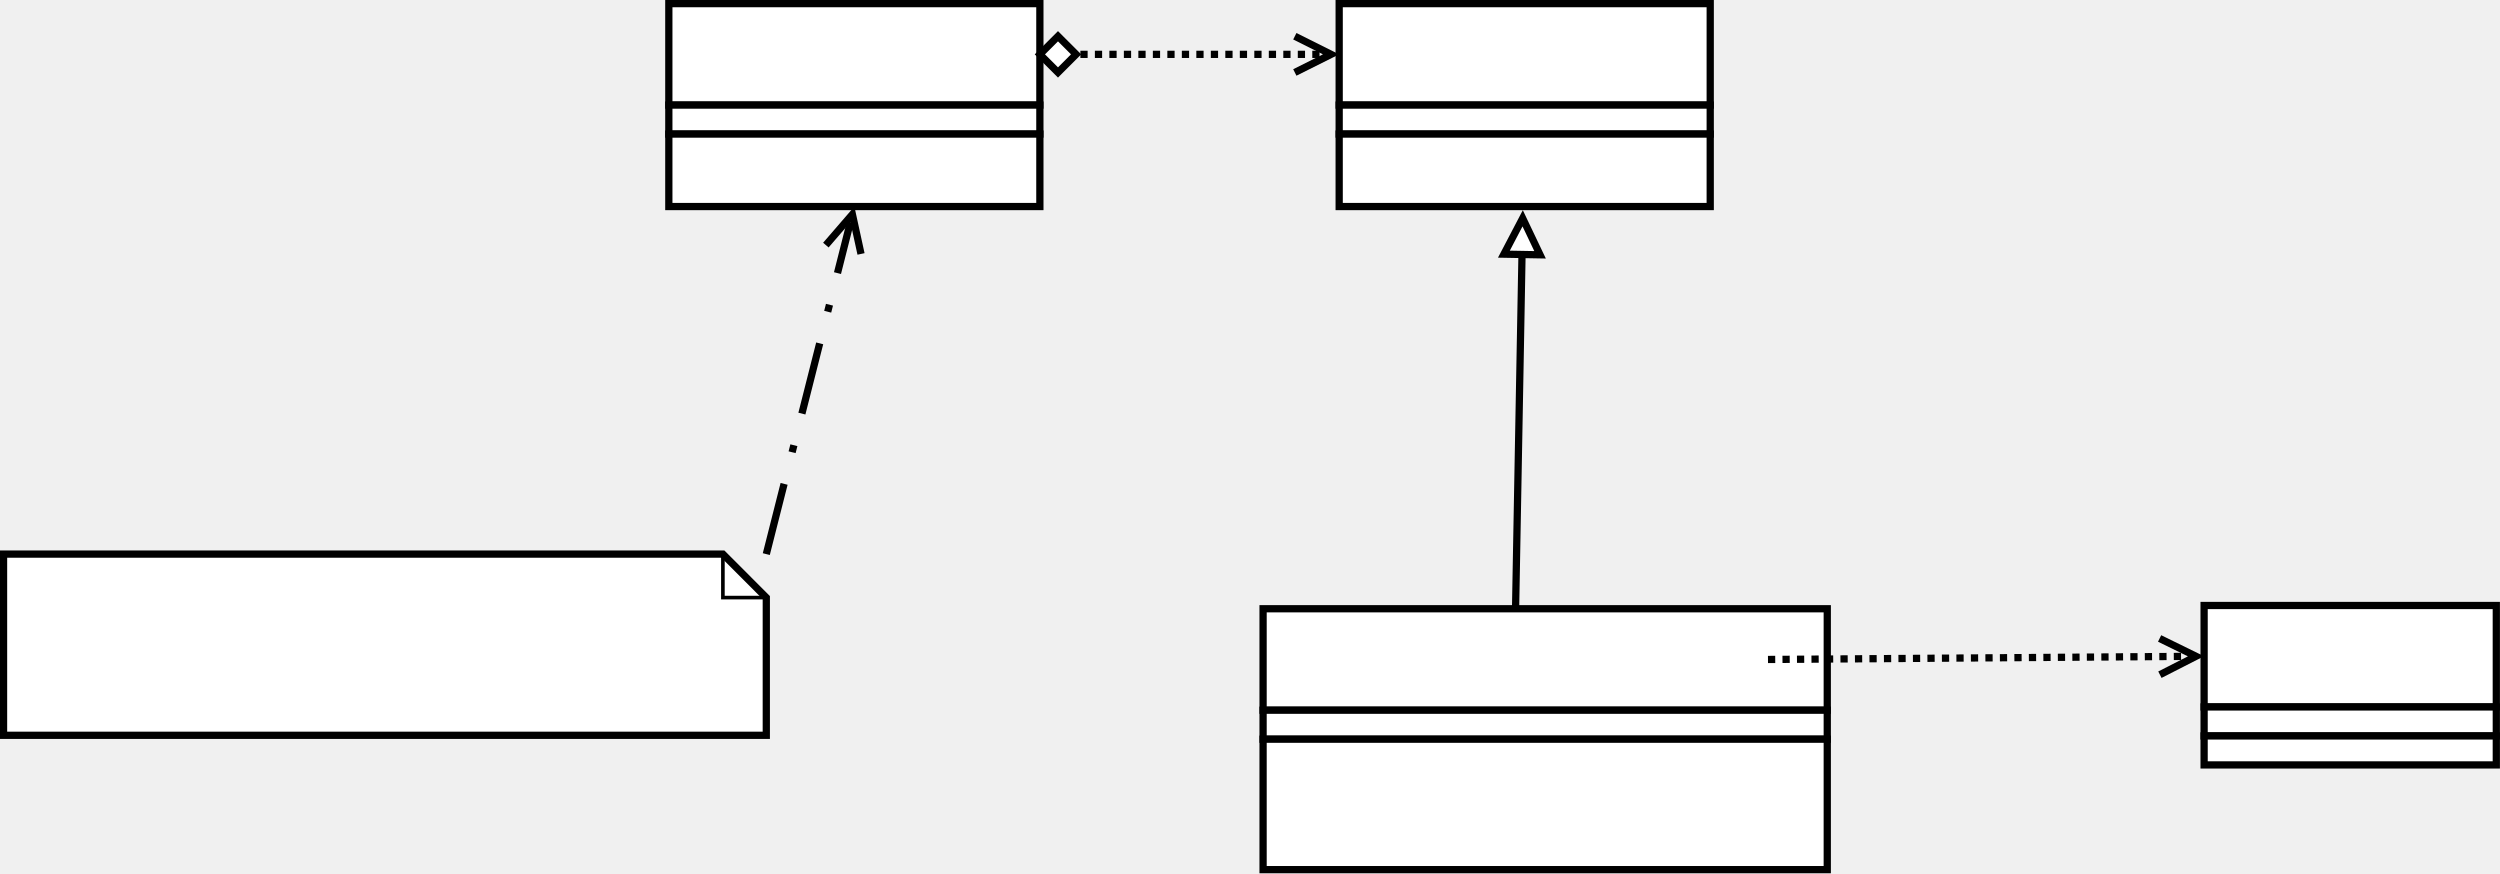
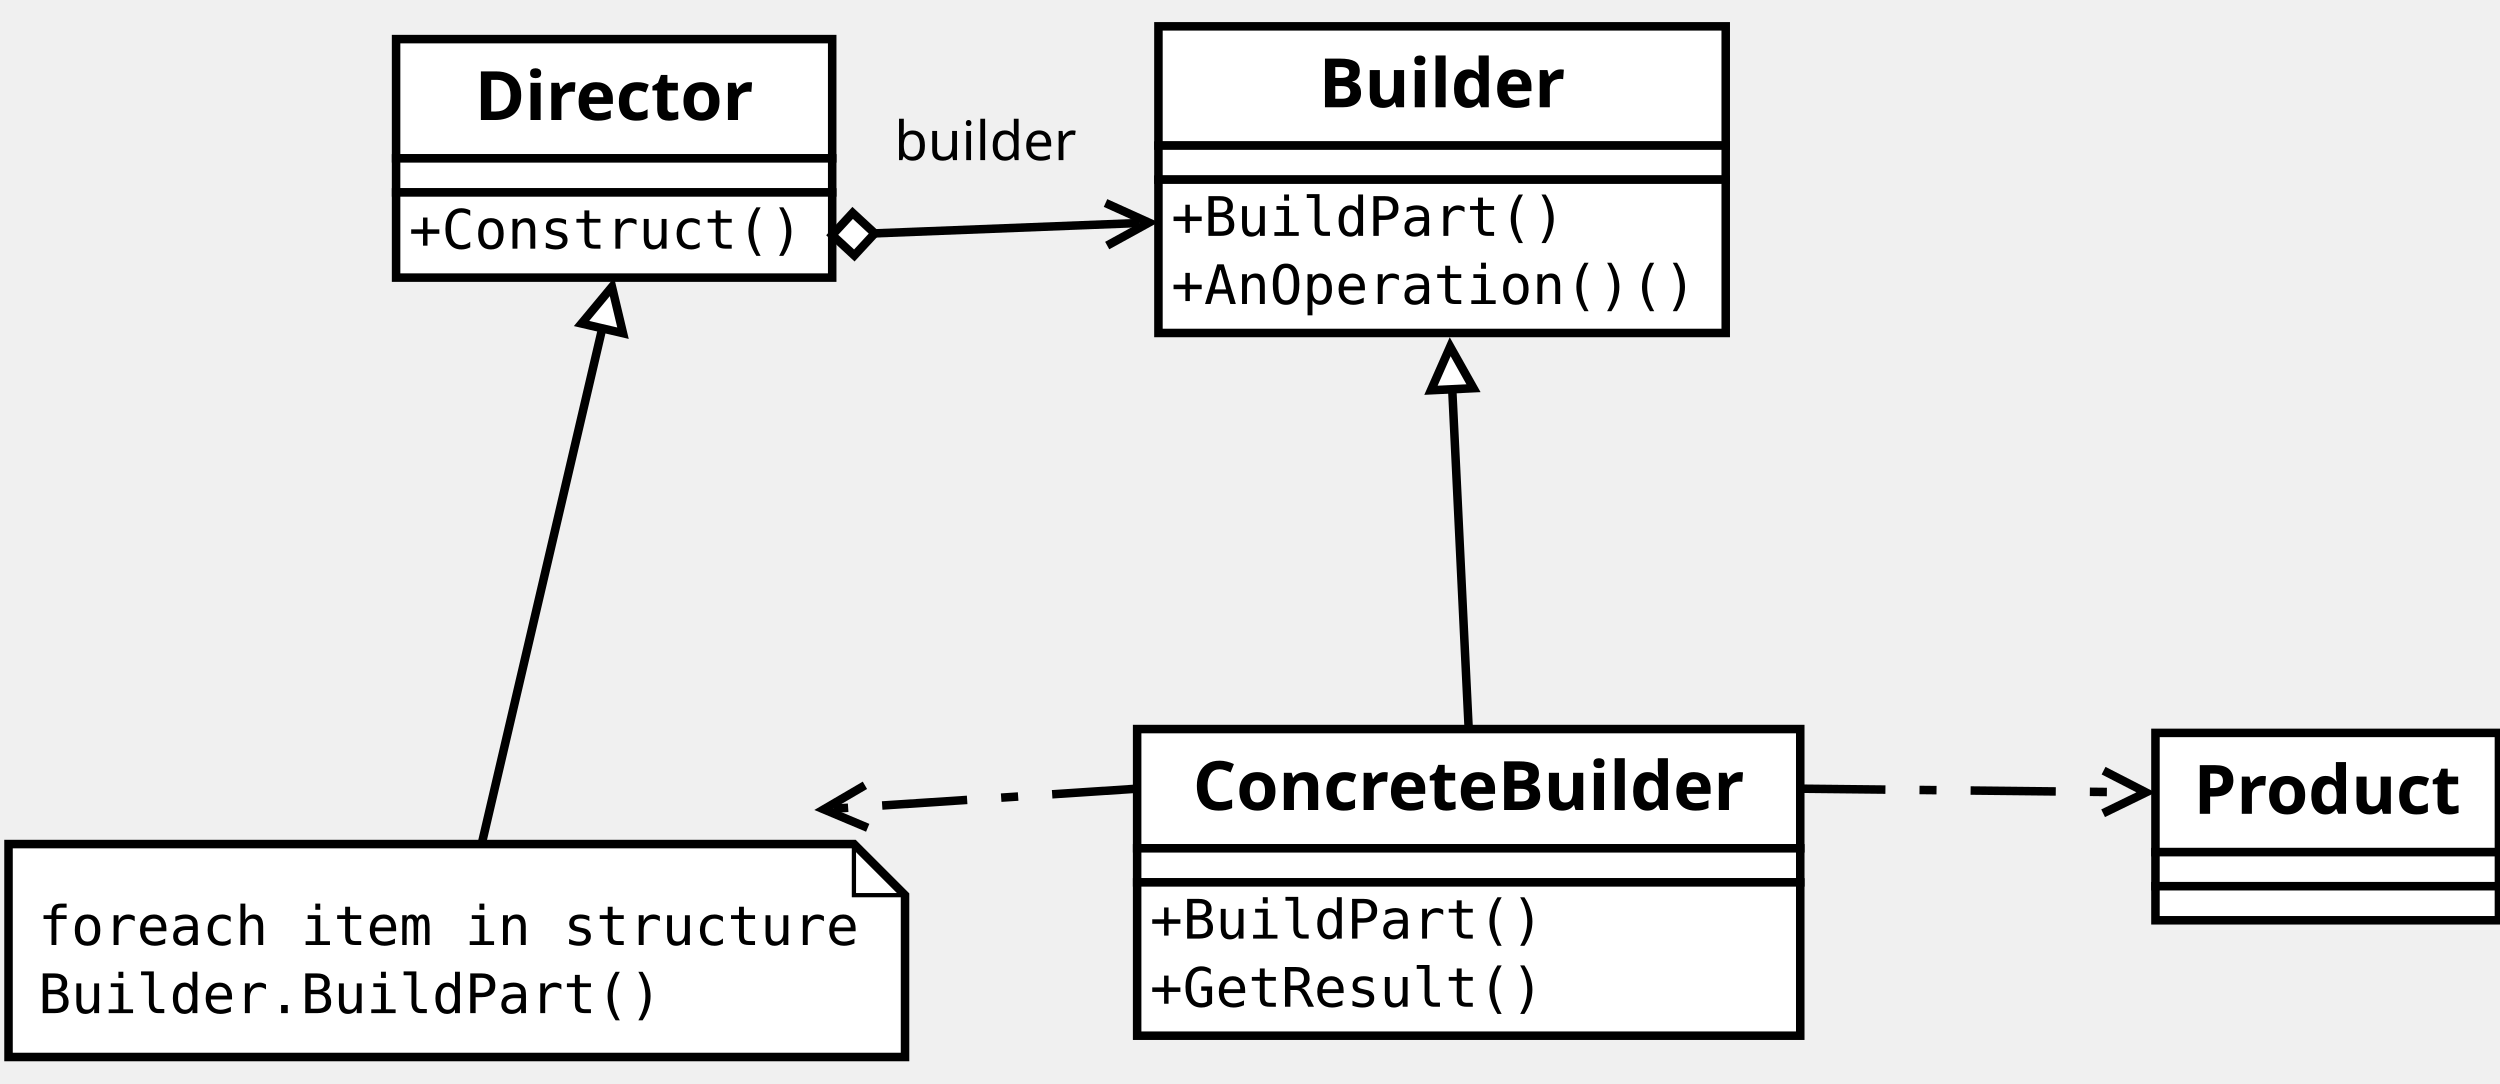
- <svg xmlns="http://www.w3.org/2000/svg" width="34.497cm" height="12.050cm" viewBox="-3.329 9.150 34.497 12.050">
+ <svg xmlns="http://www.w3.org/2000/svg" width="30cm" height="13cm" viewBox="25 180 587 244">
+   <g id="Background" />
  <g id="Background">
- </g>
-   <g id="Background">
-     <rect x="15.150" y="9.200" width="5.120" height="1.400" fill="#FFFFFF" stroke="#000000" stroke-width="0.100" />
-     <rect x="15.150" y="10.600" width="5.120" height="0.400" fill="#FFFFFF" stroke="#000000" stroke-width="0.100" />
-     <rect x="15.150" y="11.000" width="5.120" height="1.000" fill="#FFFFFF" stroke="#000000" stroke-width="0.100" />
-     <rect x="5.900" y="9.200" width="5.120" height="1.400" fill="#FFFFFF" stroke="#000000" stroke-width="0.100" />
-     <rect x="5.900" y="10.600" width="5.120" height="0.400" fill="#FFFFFF" stroke="#000000" stroke-width="0.100" />
-     <rect x="5.900" y="11.000" width="5.120" height="1.000" fill="#FFFFFF" stroke="#000000" stroke-width="0.100" />
-     <rect x="14.100" y="17.550" width="7.785" height="1.400" fill="#FFFFFF" stroke="#000000" stroke-width="0.100" />
-     <rect x="14.100" y="18.950" width="7.785" height="0.400" fill="#FFFFFF" stroke="#000000" stroke-width="0.100" />
-     <rect x="14.100" y="19.350" width="7.785" height="1.800" fill="#FFFFFF" stroke="#000000" stroke-width="0.100" />
-     <line x1="7.245" y1="16.796" x2="8.405" y2="12.217" stroke="#000000" stroke-width="0.100" stroke-dasharray="1.00,0.45,0.10,0.45" />
-     <polyline fill="none" stroke="#000000" stroke-width="0.100" points="8.552,12.654 8.433,12.108 8.067,12.532 " />
-     <line x1="17.584" y1="17.550" x2="17.673" y2="12.662" stroke="#000000" stroke-width="0.100" />
-     <polygon fill="#FFFFFF" stroke="#000000" stroke-width="0.100" points="17.922,12.666 17.682,12.162 17.423,12.657 " />
-     <polygon fill="#FFFFFF" stroke="#000000" stroke-width="0.100" points="-3.280,16.796 6.646,16.796 7.245,17.396 7.245,19.296 -3.280,19.296 " />
-     <polyline fill="none" stroke="#000000" stroke-width="0.050" points="6.646,16.796 6.646,17.396 7.245,17.396 " />
-     <rect x="27.085" y="17.505" width="4.032" height="1.400" fill="#FFFFFF" stroke="#000000" stroke-width="0.100" />
-     <rect x="27.085" y="18.905" width="4.032" height="0.400" fill="#FFFFFF" stroke="#000000" stroke-width="0.100" />
-     <rect x="27.085" y="19.305" width="4.032" height="0.400" fill="#FFFFFF" stroke="#000000" stroke-width="0.100" />
-     <line x1="21.067" y1="18.250" x2="26.861" y2="18.207" stroke="#000000" stroke-width="0.100" stroke-dasharray="0.10,0.10" />
-     <polyline fill="none" stroke="#000000" stroke-width="0.100" points="26.475,18.460 26.973,18.206 26.471,17.960 " />
-     <line x1="11.379" y1="9.900" x2="14.926" y2="9.900" stroke="#000000" stroke-width="0.100" stroke-dasharray="0.10,0.10" />
-     <polygon fill="#FFFFFF" stroke="#000000" stroke-width="0.100" points="11.020,9.900 11.270,9.650 11.520,9.900 11.270,10.150 " />
-     <polyline fill="none" stroke="#000000" stroke-width="0.100" points="14.538,10.150 15.038,9.900 14.538,9.650 " />
+     <g>
+       <rect style="fill: #ffffff; fill-opacity: 1; stroke-opacity: 1; stroke-width: 2; stroke: #000000" x="297" y="181" width="133.2" height="28" />
+       <text font-size="16" style="fill: #000000; fill-opacity: 1; stroke: none;text-anchor:middle;font-family:sans-serif;font-style:normal;font-weight:700" x="363.6" y="200">Builder</text>
+       <rect style="fill: #ffffff; fill-opacity: 1; stroke-opacity: 1; stroke-width: 2; stroke: #000000" x="297" y="209" width="133.2" height="8" />
+       <rect style="fill: #ffffff; fill-opacity: 1; stroke-opacity: 1; stroke-width: 2; stroke: #000000" x="297" y="217" width="133.2" height="36" />
+       <text font-size="12.8" style="fill: #000000; fill-opacity: 1; stroke: none;text-anchor:start;font-family:monospace;font-style:normal;font-weight:normal" x="300" y="230.2">+BuildPart()</text>
+       <text font-size="12.8" style="fill: #000000; fill-opacity: 1; stroke: none;text-anchor:start;font-family:monospace;font-style:normal;font-weight:normal" x="300" y="246.2">+AnOperation()()</text>
+     </g>
+     <g>
+       <rect style="fill: #ffffff; fill-opacity: 1; stroke-opacity: 1; stroke-width: 2; stroke: #000000" x="118" y="184" width="102.4" height="28" />
+       <text font-size="16" style="fill: #000000; fill-opacity: 1; stroke: none;text-anchor:middle;font-family:sans-serif;font-style:normal;font-weight:700" x="169.2" y="203">Director</text>
+       <rect style="fill: #ffffff; fill-opacity: 1; stroke-opacity: 1; stroke-width: 2; stroke: #000000" x="118" y="212" width="102.4" height="8" />
+       <rect style="fill: #ffffff; fill-opacity: 1; stroke-opacity: 1; stroke-width: 2; stroke: #000000" x="118" y="220" width="102.4" height="20" />
+       <text font-size="12.8" style="fill: #000000; fill-opacity: 1; stroke: none;text-anchor:start;font-family:monospace;font-style:normal;font-weight:normal" x="121" y="233.2">+Construct()</text>
+     </g>
+     <g>
+       <rect style="fill: #ffffff; fill-opacity: 1; stroke-opacity: 1; stroke-width: 2; stroke: #000000" x="292" y="346" width="155.7" height="28" />
+       <text font-size="16" style="fill: #000000; fill-opacity: 1; stroke: none;text-anchor:middle;font-family:sans-serif;font-style:normal;font-weight:700" x="369.85" y="365">ConcreteBuilder</text>
+       <rect style="fill: #ffffff; fill-opacity: 1; stroke-opacity: 1; stroke-width: 2; stroke: #000000" x="292" y="374" width="155.7" height="8" />
+       <rect style="fill: #ffffff; fill-opacity: 1; stroke-opacity: 1; stroke-width: 2; stroke: #000000" x="292" y="382" width="155.7" height="36" />
+       <text font-size="12.8" style="fill: #000000; fill-opacity: 1; stroke: none;text-anchor:start;font-family:monospace;font-style:normal;font-weight:normal" x="295" y="395.2">+BuildPart()</text>
+       <text font-size="12.8" style="fill: #000000; fill-opacity: 1; stroke: none;text-anchor:start;font-family:monospace;font-style:normal;font-weight:normal" x="295" y="411.2">+GetResult()</text>
+     </g>
+     <g>
+       <line style="fill: none; stroke-opacity: 1; stroke-width: 2; stroke: #000000" x1="138.098" y1="372.994" x2="166.414" y2="251.915" />
+       <polygon style="fill: #ffffff; fill-opacity: 1; stroke-opacity: 1; stroke-width: 2; stroke: #000000" fill-rule="evenodd" points="171.282,253.053 168.691,242.177 161.545,250.776 " />
+     </g>
+     <g>
+       <line style="fill: none; stroke-opacity: 1; stroke-width: 2; stroke-dasharray: 20 8 4 8; stroke: #000000" x1="292" y1="360" x2="220.662" y2="364.706" />
+       <polyline style="fill: none; stroke-opacity: 1; stroke-width: 2; stroke: #000000" points="228.08,359.205 218.431,364.853 228.739,369.184 " />
+     </g>
+     <g>
+       <line style="fill: none; stroke-opacity: 1; stroke-width: 2; stroke: #000000" x1="369.85" y1="346" x2="365.984" y2="266.212" />
+       <polygon style="fill: #ffffff; fill-opacity: 1; stroke-opacity: 1; stroke-width: 2; stroke: #000000" fill-rule="evenodd" points="370.978,265.97 365.5,256.223 360.99,266.454 " />
+     </g>
+     <g>
+       <line style="fill: none; stroke-opacity: 1; stroke-width: 2; stroke-dasharray: 20 8 4 8; stroke: #000000" x1="447.7" y1="360" x2="526.628" y2="360.852" />
+       <polyline style="fill: none; stroke-opacity: 1; stroke-width: 2; stroke: #000000" points="518.811,365.768 528.864,360.876 518.919,355.768 " />
+     </g>
+     <text font-size="12.8" style="fill: #000000; fill-opacity: 1; stroke: none;text-anchor:start;font-family:sans-serif;font-style:normal;font-weight:normal" x="638.65" y="211">
+       <tspan x="638.65" y="211" />
+     </text>
+     <text font-size="12.8" style="fill: #000000; fill-opacity: 1; stroke: none;text-anchor:start;font-family:sans-serif;font-style:normal;font-weight:normal" x="617.21" y="514.922">
+       <tspan x="617.21" y="514.922" />
+     </text>
+     <text font-size="12.8" style="fill: #000000; fill-opacity: 1; stroke: none;text-anchor:start;font-family:sans-serif;font-style:normal;font-weight:normal" x="638.65" y="211">
+       <tspan x="638.65" y="211" />
+     </text>
+     <g>
+       <rect style="fill: #ffffff; fill-opacity: 1; stroke-opacity: 1; stroke-width: 2; stroke: #000000" x="531.1" y="346.9" width="80.65" height="28" />
+       <text font-size="16" style="fill: #000000; fill-opacity: 1; stroke: none;text-anchor:middle;font-family:sans-serif;font-style:normal;font-weight:700" x="571.425" y="365.9">Product</text>
+       <rect style="fill: #ffffff; fill-opacity: 1; stroke-opacity: 1; stroke-width: 2; stroke: #000000" x="531.1" y="374.9" width="80.65" height="8" />
+       <rect style="fill: #ffffff; fill-opacity: 1; stroke-opacity: 1; stroke-width: 2; stroke: #000000" x="531.1" y="382.9" width="80.65" height="8" />
+     </g>
+     <g>
+       <line style="fill: none; stroke-opacity: 1; stroke-width: 2; stroke: #000000" x1="227.566" y1="229.719" x2="292.531" y2="227.175" />
+       <polygon style="fill: #ffffff; fill-opacity: 1; stroke-opacity: 1; stroke-width: 2; stroke: #000000" fill-rule="evenodd" points="220.4,230 225.2,224.808 230.392,229.609 225.592,234.8 " />
+       <polyline style="fill: none; stroke-opacity: 1; stroke-width: 2; stroke: #000000" points="284.969,232.475 294.766,227.088 284.578,222.483 " />
+     </g>
+     <g>
+       <polygon style="fill: #ffffff; fill-opacity: 1; stroke-opacity: 1; stroke-width: 2; stroke: #000000" fill-rule="evenodd" points="27,373 225.5,373 237.5,385 237.5,423 27,423 " />
+       <polyline style="fill: none; stroke-opacity: 1; stroke-width: 1; stroke: #000000" points="225.5,373 225.5,385 237.5,385 " />
+       <text font-size="12.8" style="fill: #000000; fill-opacity: 1; stroke: none;text-anchor:start;font-family:monospace;font-style:normal;font-weight:normal" x="34" y="396.7">
+         <tspan x="34" y="396.7">foreach item in structure</tspan>
+         <tspan x="34" y="412.7">Builder.BuildPart()</tspan>
+       </text>
+     </g>
+     <text font-size="12.8" style="fill: #000000; fill-opacity: 1; stroke: none;text-anchor:start;font-family:sans-serif;font-style:normal;font-weight:normal" x="132.25" y="398">
+       <tspan x="132.25" y="398" />
+     </text>
+     <text font-size="12.8" style="fill: #000000; fill-opacity: 1; stroke: none;text-anchor:start;font-family:sans-serif;font-style:normal;font-weight:normal" x="235" y="212.422">
+       <tspan x="235" y="212.422">builder</tspan>
+     </text>
  </g>
</svg>
